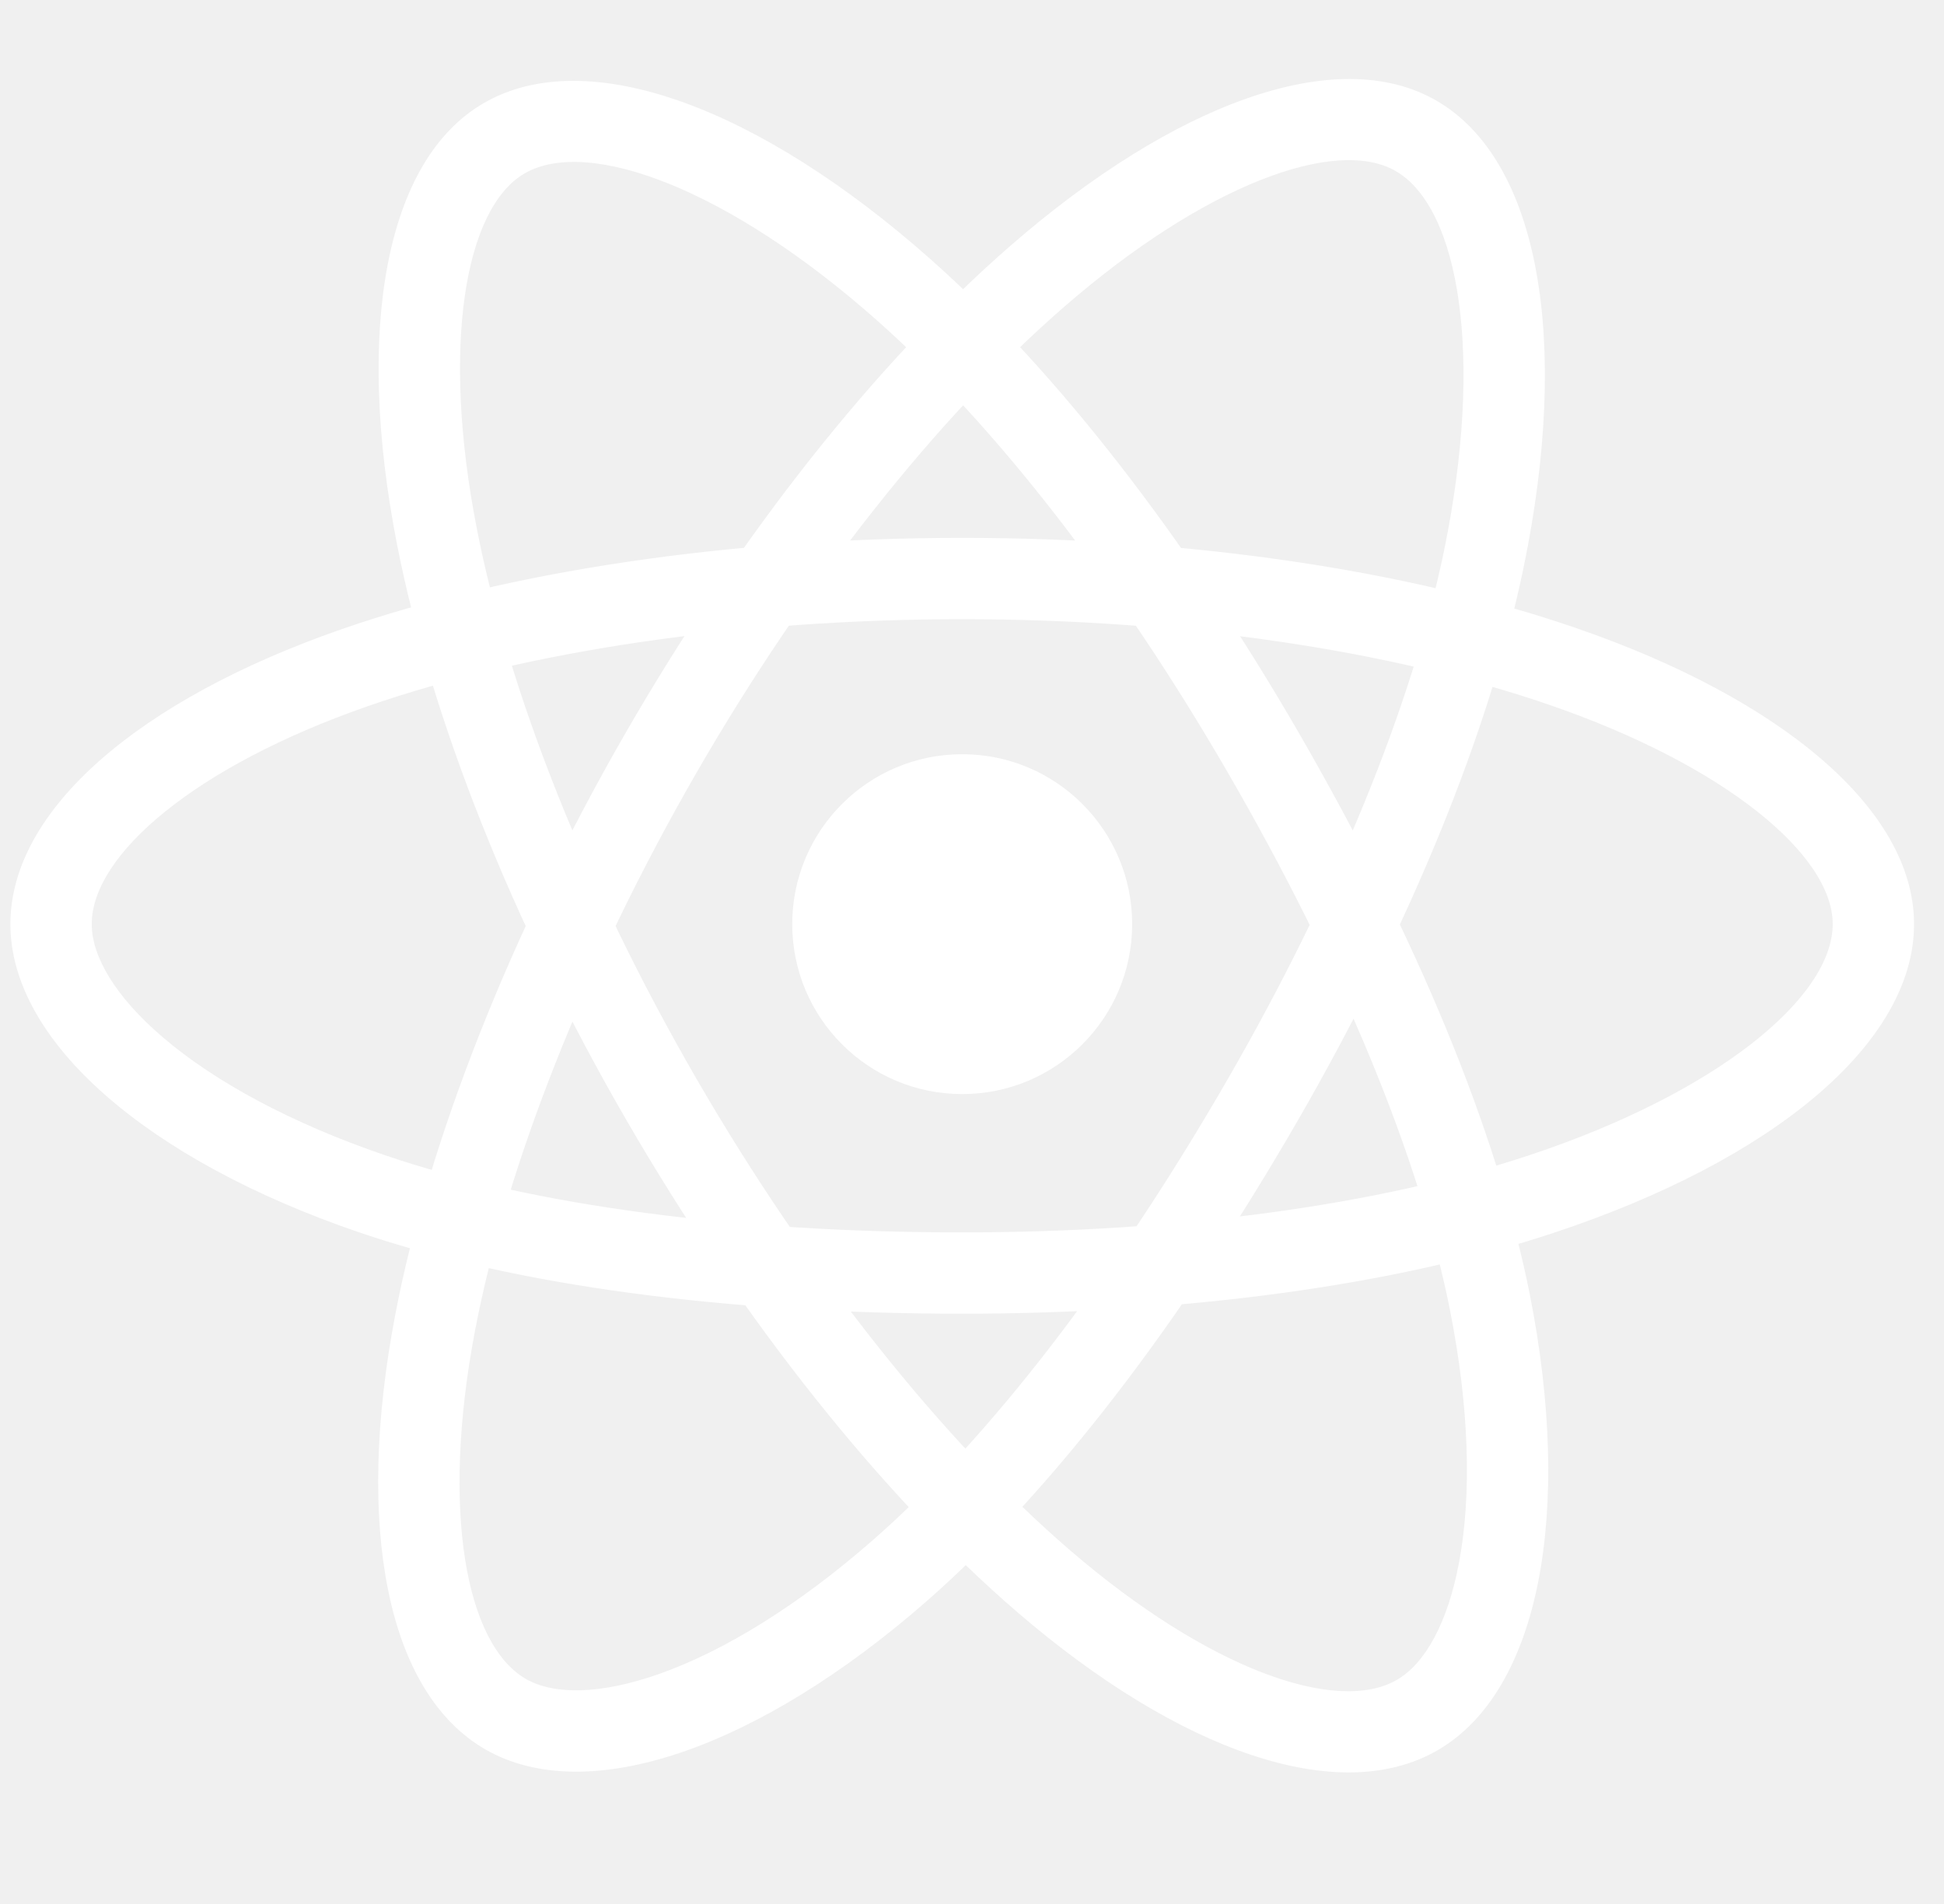
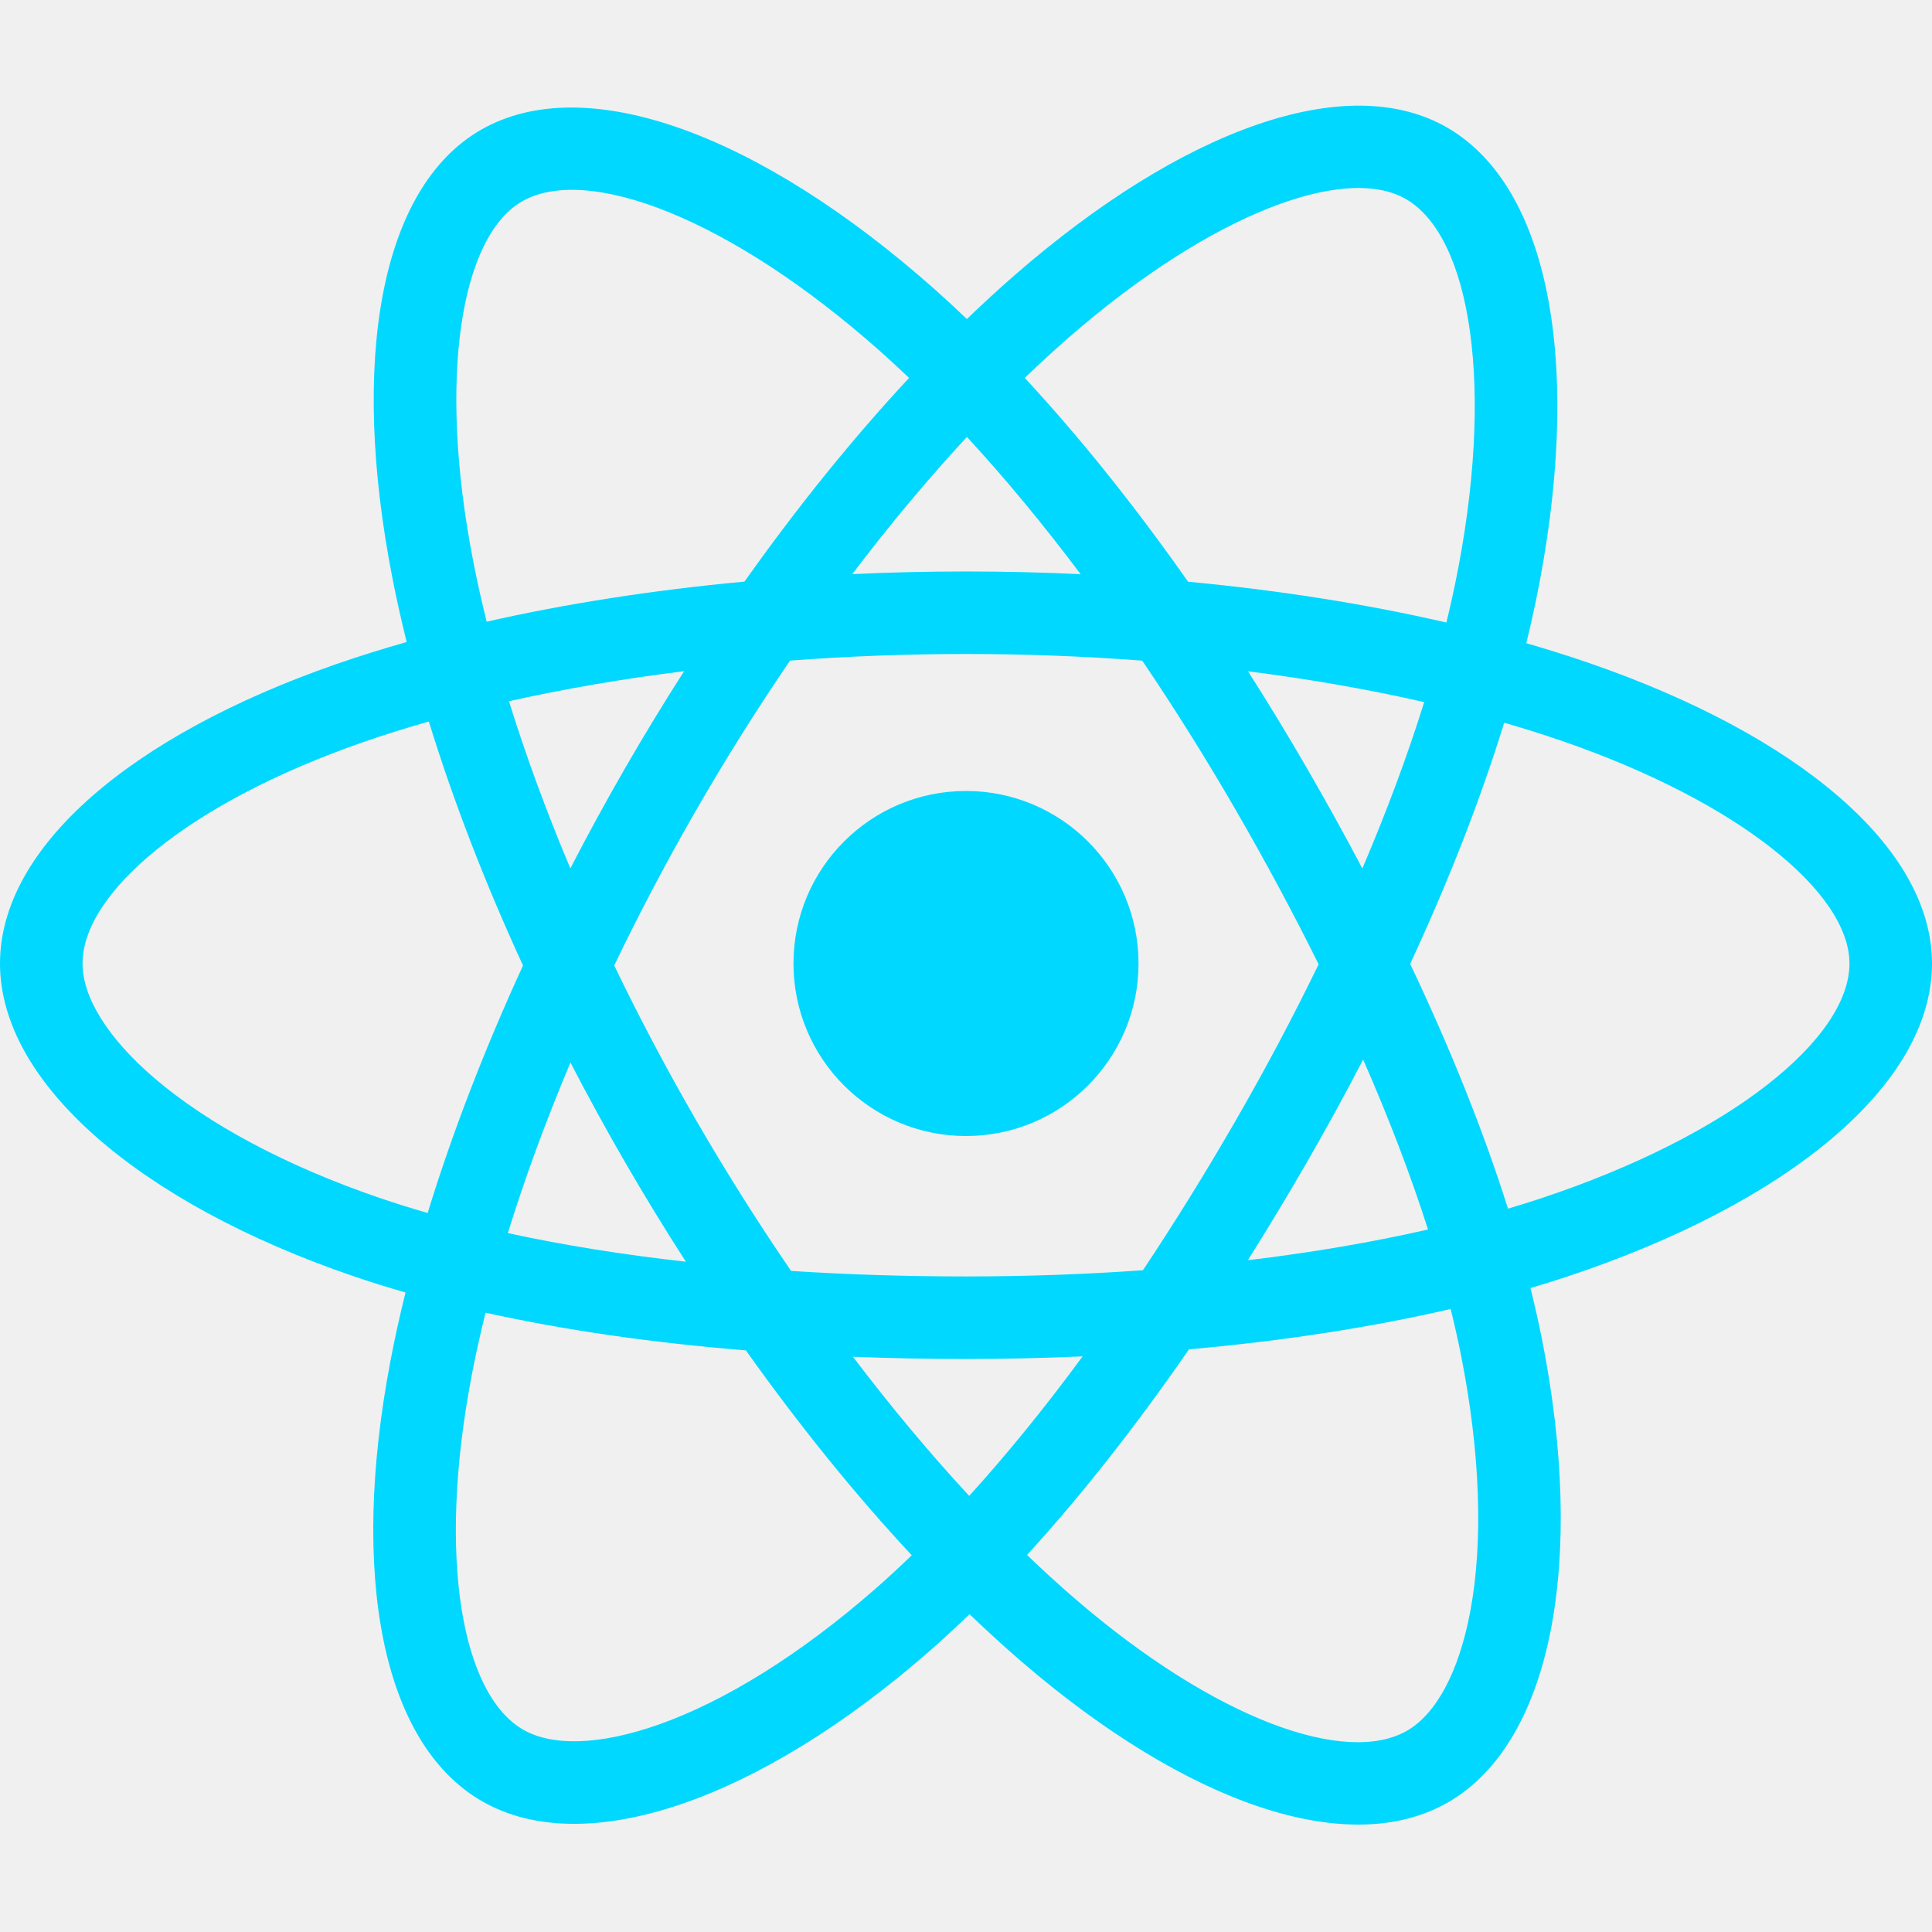
- <svg xmlns="http://www.w3.org/2000/svg" width="49" height="48" viewBox="0 0 49 48" fill="none">
-   <g clip-path="url(#clip0_296_101)">
-     <path d="M24.253 27.582C26.619 27.582 28.537 25.664 28.537 23.298C28.537 20.932 26.619 19.014 24.253 19.014C21.887 19.014 19.969 20.932 19.969 23.298C19.969 25.664 21.887 27.582 24.253 27.582Z" fill="white" />
-     <path d="M24.253 15.61C29.789 15.61 35.048 16.39 39.046 17.767C43.486 19.296 46.195 21.555 46.195 23.297C46.195 25.152 43.27 27.56 38.52 29.133C34.739 30.386 29.68 31.069 24.253 31.069C18.552 31.069 13.436 30.399 9.699 29.122C7.359 28.322 5.427 27.283 4.102 26.149C2.912 25.13 2.312 24.118 2.312 23.297C2.312 21.55 4.916 19.321 9.261 17.806C13.261 16.412 18.648 15.61 24.253 15.61ZM24.253 13.56C18.43 13.56 12.817 14.396 8.586 15.871C3.506 17.642 0.262 20.418 0.262 23.297C0.262 26.271 3.745 29.253 9.036 31.062C13.013 32.421 18.344 33.119 24.253 33.119C29.885 33.119 35.157 32.407 39.165 31.079C44.666 29.257 48.245 26.31 48.245 23.297C48.245 20.407 44.896 17.613 39.714 15.829C35.487 14.374 30.005 13.56 24.253 13.56ZM17.557 19.478C20.323 14.682 23.626 10.517 26.816 7.741C30.358 4.658 33.669 3.441 35.178 4.311C36.785 5.237 37.409 8.974 36.4 13.875C35.596 17.776 33.66 22.5 30.949 27.201C28.101 32.14 24.965 36.237 21.991 38.836C20.13 40.464 18.264 41.618 16.62 42.199C15.143 42.721 13.966 42.736 13.255 42.326C11.741 41.453 11.112 38.083 11.97 33.563C12.76 29.401 14.757 24.334 17.557 19.478ZM15.782 18.454C12.873 23.498 10.792 28.778 9.956 33.18C8.953 38.466 9.737 42.663 12.231 44.101C14.807 45.587 19.131 44.06 23.341 40.38C26.505 37.614 29.773 33.344 32.725 28.225C35.538 23.346 37.555 18.424 38.407 14.288C39.577 8.613 38.812 4.04 36.202 2.535C33.699 1.091 29.605 2.597 25.47 6.195C22.099 9.129 18.655 13.471 15.782 18.454ZM17.564 27.212C14.79 22.421 12.831 17.479 12.019 13.329C11.117 8.72 11.716 5.244 13.223 4.372C14.829 3.442 18.378 4.767 22.119 8.089C25.098 10.734 28.224 14.77 30.943 19.467C33.799 24.401 35.783 29.164 36.55 33.038C37.03 35.464 37.099 37.657 36.78 39.371C36.495 40.912 35.92 41.939 35.209 42.35C33.697 43.225 30.463 42.088 26.976 39.087C23.765 36.324 20.372 32.063 17.564 27.212ZM15.79 28.239C18.707 33.279 22.243 37.718 25.639 40.64C29.717 44.15 33.745 45.567 36.236 44.124C38.81 42.634 39.646 38.126 38.561 32.64C37.744 28.517 35.677 23.554 32.717 18.44C29.895 13.566 26.638 9.36 23.48 6.557C19.147 2.709 14.804 1.088 12.196 2.598C9.695 4.045 8.955 8.344 10.007 13.723C10.866 18.109 12.908 23.261 15.79 28.239Z" fill="white" />
+ <svg xmlns="http://www.w3.org/2000/svg" width="800px" height="800px" viewBox="0 -14 256 256" version="1.1" preserveAspectRatio="xMidYMid">
+   <g>
+     <path d="M210.483,73.824 C207.828,72.91 205.076,72.045 202.242,71.227 C202.708,69.326 203.136,67.45 203.516,65.606 C209.754,35.325 205.675,10.93 191.747,2.898 C178.392,-4.803 156.551,3.227 134.493,22.424 C132.372,24.27 130.245,26.224 128.118,28.272 C126.702,26.917 125.287,25.608 123.877,24.355 C100.759,3.829 77.587,-4.822 63.673,3.233 C50.33,10.957 46.379,33.89 51.995,62.588 C52.537,65.36 53.171,68.191 53.887,71.069 C50.608,72 47.442,72.992 44.413,74.048 C17.309,83.497 0,98.307 0,113.668 C0,129.533 18.582,145.446 46.812,155.095 C49.039,155.857 51.351,156.577 53.733,157.26 C52.96,160.373 52.288,163.423 51.723,166.398 C46.369,194.598 50.55,216.989 63.857,224.664 C77.601,232.59 100.669,224.443 123.13,204.809 C124.906,203.257 126.687,201.611 128.472,199.886 C130.786,202.114 133.095,204.222 135.393,206.2 C157.15,224.922 178.638,232.482 191.932,224.786 C205.663,216.837 210.126,192.783 204.332,163.518 C203.89,161.283 203.375,159 202.797,156.676 C204.417,156.197 206.007,155.702 207.557,155.188 C236.905,145.465 256,129.745 256,113.668 C256,98.251 238.132,83.342 210.483,73.824 L210.483,73.824 Z M204.118,144.808 C202.718,145.271 201.282,145.719 199.818,146.153 C196.578,135.896 192.206,124.99 186.855,113.721 C191.961,102.721 196.165,91.954 199.314,81.764 C201.933,82.522 204.474,83.321 206.924,84.164 C230.613,92.32 245.064,104.377 245.064,113.668 C245.064,123.564 229.458,136.411 204.118,144.808 L204.118,144.808 Z M193.604,165.642 C196.166,178.583 196.531,190.283 194.835,199.429 C193.31,207.648 190.244,213.127 186.452,215.322 C178.385,219.991 161.132,213.921 142.525,197.91 C140.392,196.074 138.244,194.115 136.088,192.04 C143.302,184.151 150.511,174.98 157.547,164.794 C169.923,163.696 181.615,161.9 192.218,159.449 C192.74,161.556 193.204,163.622 193.604,165.642 L193.604,165.642 Z M87.276,214.515 C79.394,217.298 73.116,217.378 69.321,215.19 C61.246,210.533 57.889,192.554 62.468,168.438 C62.993,165.676 63.617,162.839 64.337,159.939 C74.823,162.258 86.43,163.927 98.835,164.933 C105.919,174.9 113.336,184.061 120.811,192.083 C119.178,193.659 117.551,195.16 115.934,196.575 C106.001,205.257 96.048,211.417 87.276,214.515 L87.276,214.515 Z M50.349,144.747 C37.866,140.48 27.557,134.935 20.491,128.884 C14.141,123.447 10.936,118.048 10.936,113.668 C10.936,104.346 24.833,92.456 48.012,84.375 C50.825,83.394 53.769,82.47 56.824,81.602 C60.028,92.022 64.23,102.917 69.301,113.934 C64.164,125.115 59.902,136.183 56.667,146.726 C54.489,146.099 52.379,145.44 50.349,144.747 L50.349,144.747 Z M62.727,60.488 C57.916,35.9 61.111,17.353 69.152,12.698 C77.716,7.74 96.654,14.809 116.615,32.533 C117.891,33.666 119.172,34.851 120.456,36.078 C113.018,44.065 105.669,53.157 98.648,63.066 C86.608,64.182 75.083,65.974 64.487,68.375 C63.821,65.695 63.231,63.062 62.727,60.488 L62.727,60.488 Z M173.154,87.755 C170.621,83.38 168.02,79.108 165.369,74.952 C173.537,75.985 181.363,77.356 188.712,79.033 C186.506,86.104 183.756,93.497 180.519,101.077 C178.196,96.668 175.74,92.223 173.154,87.755 L173.154,87.755 Z M128.122,43.894 C133.166,49.359 138.218,55.46 143.187,62.08 C138.18,61.844 133.111,61.721 128,61.721 C122.937,61.721 117.906,61.841 112.93,62.074 C117.904,55.515 122.999,49.422 128.122,43.894 L128.122,43.894 Z M82.802,87.831 C80.272,92.218 77.861,96.639 75.575,101.069 C72.391,93.516 69.666,86.089 67.441,78.917 C74.745,77.283 82.534,75.946 90.65,74.933 C87.961,79.127 85.339,83.43 82.802,87.83 L82.802,87.831 L82.802,87.831 Z M90.883,153.183 C82.498,152.247 74.592,150.98 67.29,149.39 C69.551,142.091 72.335,134.505 75.588,126.79 C77.879,131.216 80.299,135.638 82.845,140.036 L82.846,140.036 C85.439,144.515 88.126,148.904 90.883,153.183 L90.883,153.183 Z M128.425,184.213 C123.241,178.621 118.071,172.434 113.022,165.78 C117.924,165.972 122.921,166.071 128,166.071 C133.218,166.071 138.376,165.953 143.453,165.727 C138.468,172.501 133.435,178.697 128.425,184.213 L128.425,184.213 Z M180.623,126.396 C184.045,134.195 186.929,141.741 189.219,148.916 C181.797,150.61 173.783,151.974 165.339,152.987 C167.997,148.776 170.62,144.43 173.198,139.961 C175.805,135.438 178.282,130.909 180.623,126.396 L180.623,126.396 Z M163.725,134.497 C159.723,141.436 155.614,148.059 151.444,154.312 C143.847,154.855 135.999,155.135 128,155.135 C120.033,155.135 112.284,154.887 104.822,154.403 C100.483,148.068 96.285,141.425 92.309,134.557 L92.31,134.557 C88.344,127.707 84.694,120.799 81.387,113.93 C84.693,107.046 88.334,100.13 92.277,93.293 L92.276,93.294 C96.229,86.439 100.39,79.828 104.689,73.533 C112.302,72.957 120.11,72.657 128,72.657 L128,72.657 C135.926,72.657 143.743,72.96 151.354,73.54 C155.587,79.789 159.72,86.378 163.689,93.235 C167.703,100.169 171.39,107.038 174.725,113.775 C171.4,120.628 167.721,127.567 163.725,134.497 L163.725,134.497 Z M186.285,12.373 C194.857,17.317 198.191,37.254 192.805,63.399 C192.461,65.067 192.075,66.766 191.654,68.488 C181.033,66.037 169.5,64.214 157.425,63.081 C150.391,53.064 143.102,43.957 135.785,36.073 C137.752,34.181 139.716,32.376 141.673,30.673 C160.572,14.226 178.237,7.732 186.285,12.373 L186.285,12.373 Z M128,90.808 C140.625,90.808 150.86,101.043 150.86,113.668 C150.86,126.293 140.625,136.528 128,136.528 C115.375,136.528 105.14,126.293 105.14,113.668 C105.14,101.043 115.375,90.808 128,90.808 L128,90.808 Z" fill="#00D8FF">
+ 
+ </path>
  </g>
-   <defs>
-     <clipPath id="clip0_296_101">
-       <rect width="48" height="48" fill="white" transform="translate(0.253906 -0.00732422)" />
-     </clipPath>
-   </defs>
</svg>
